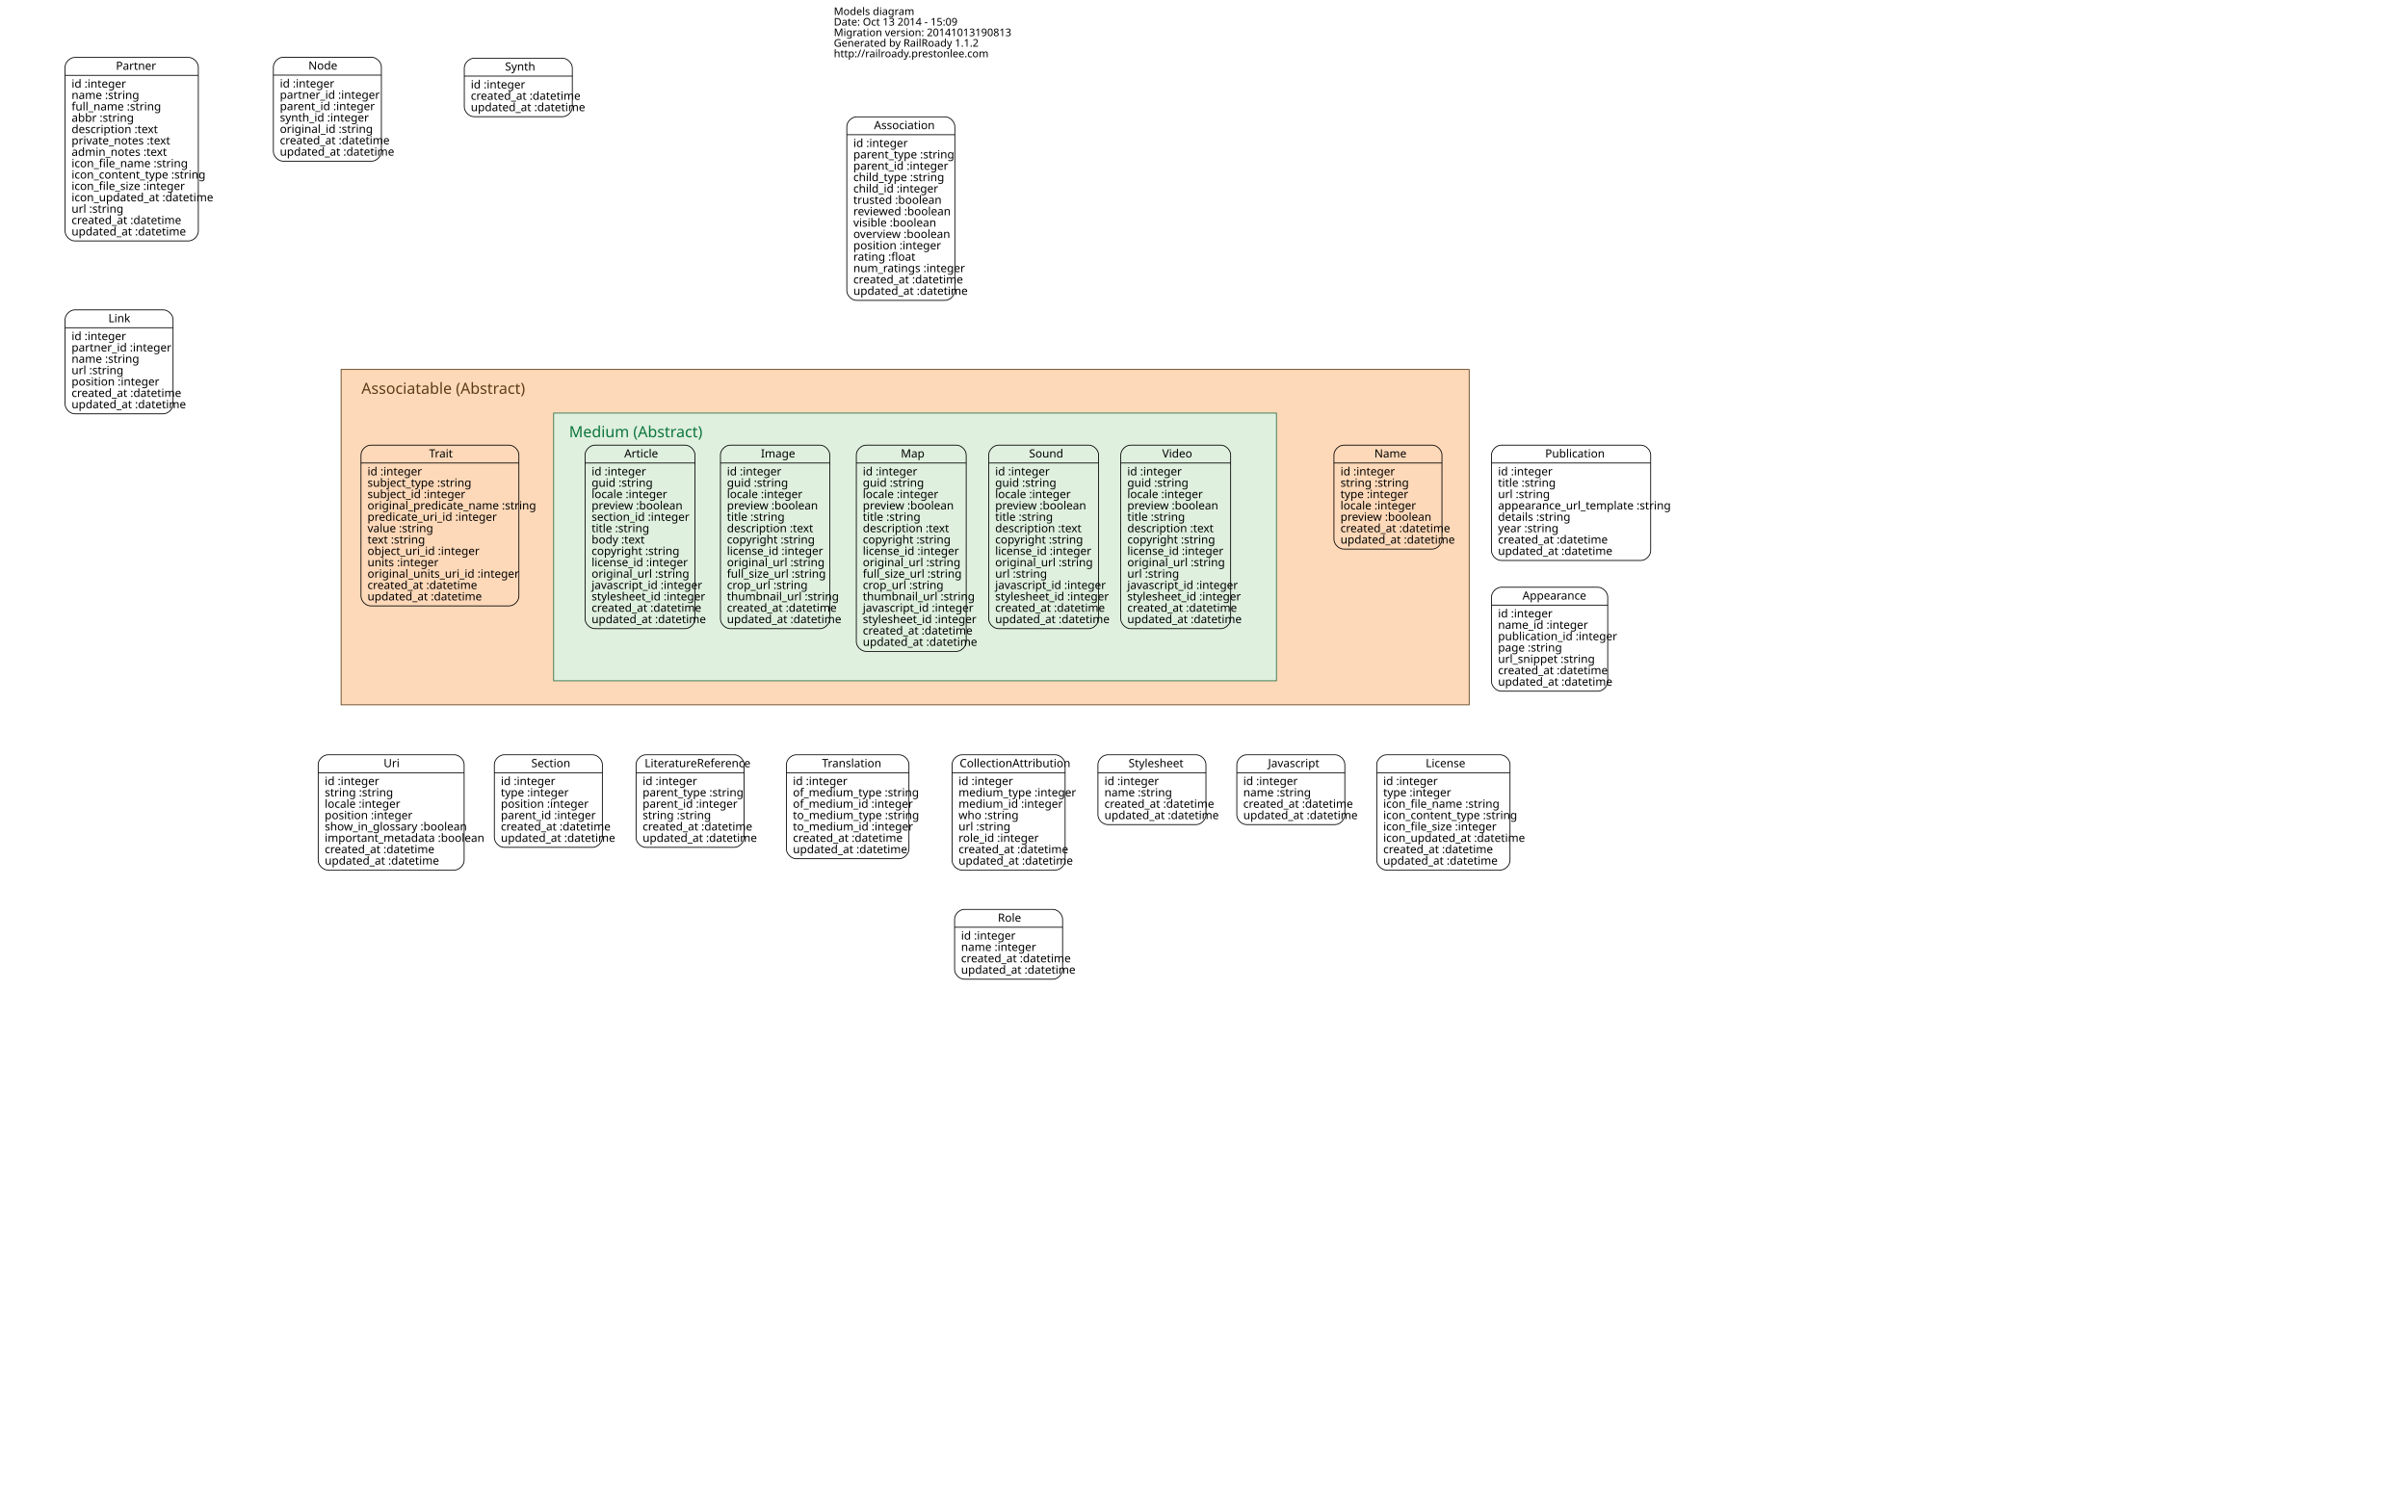
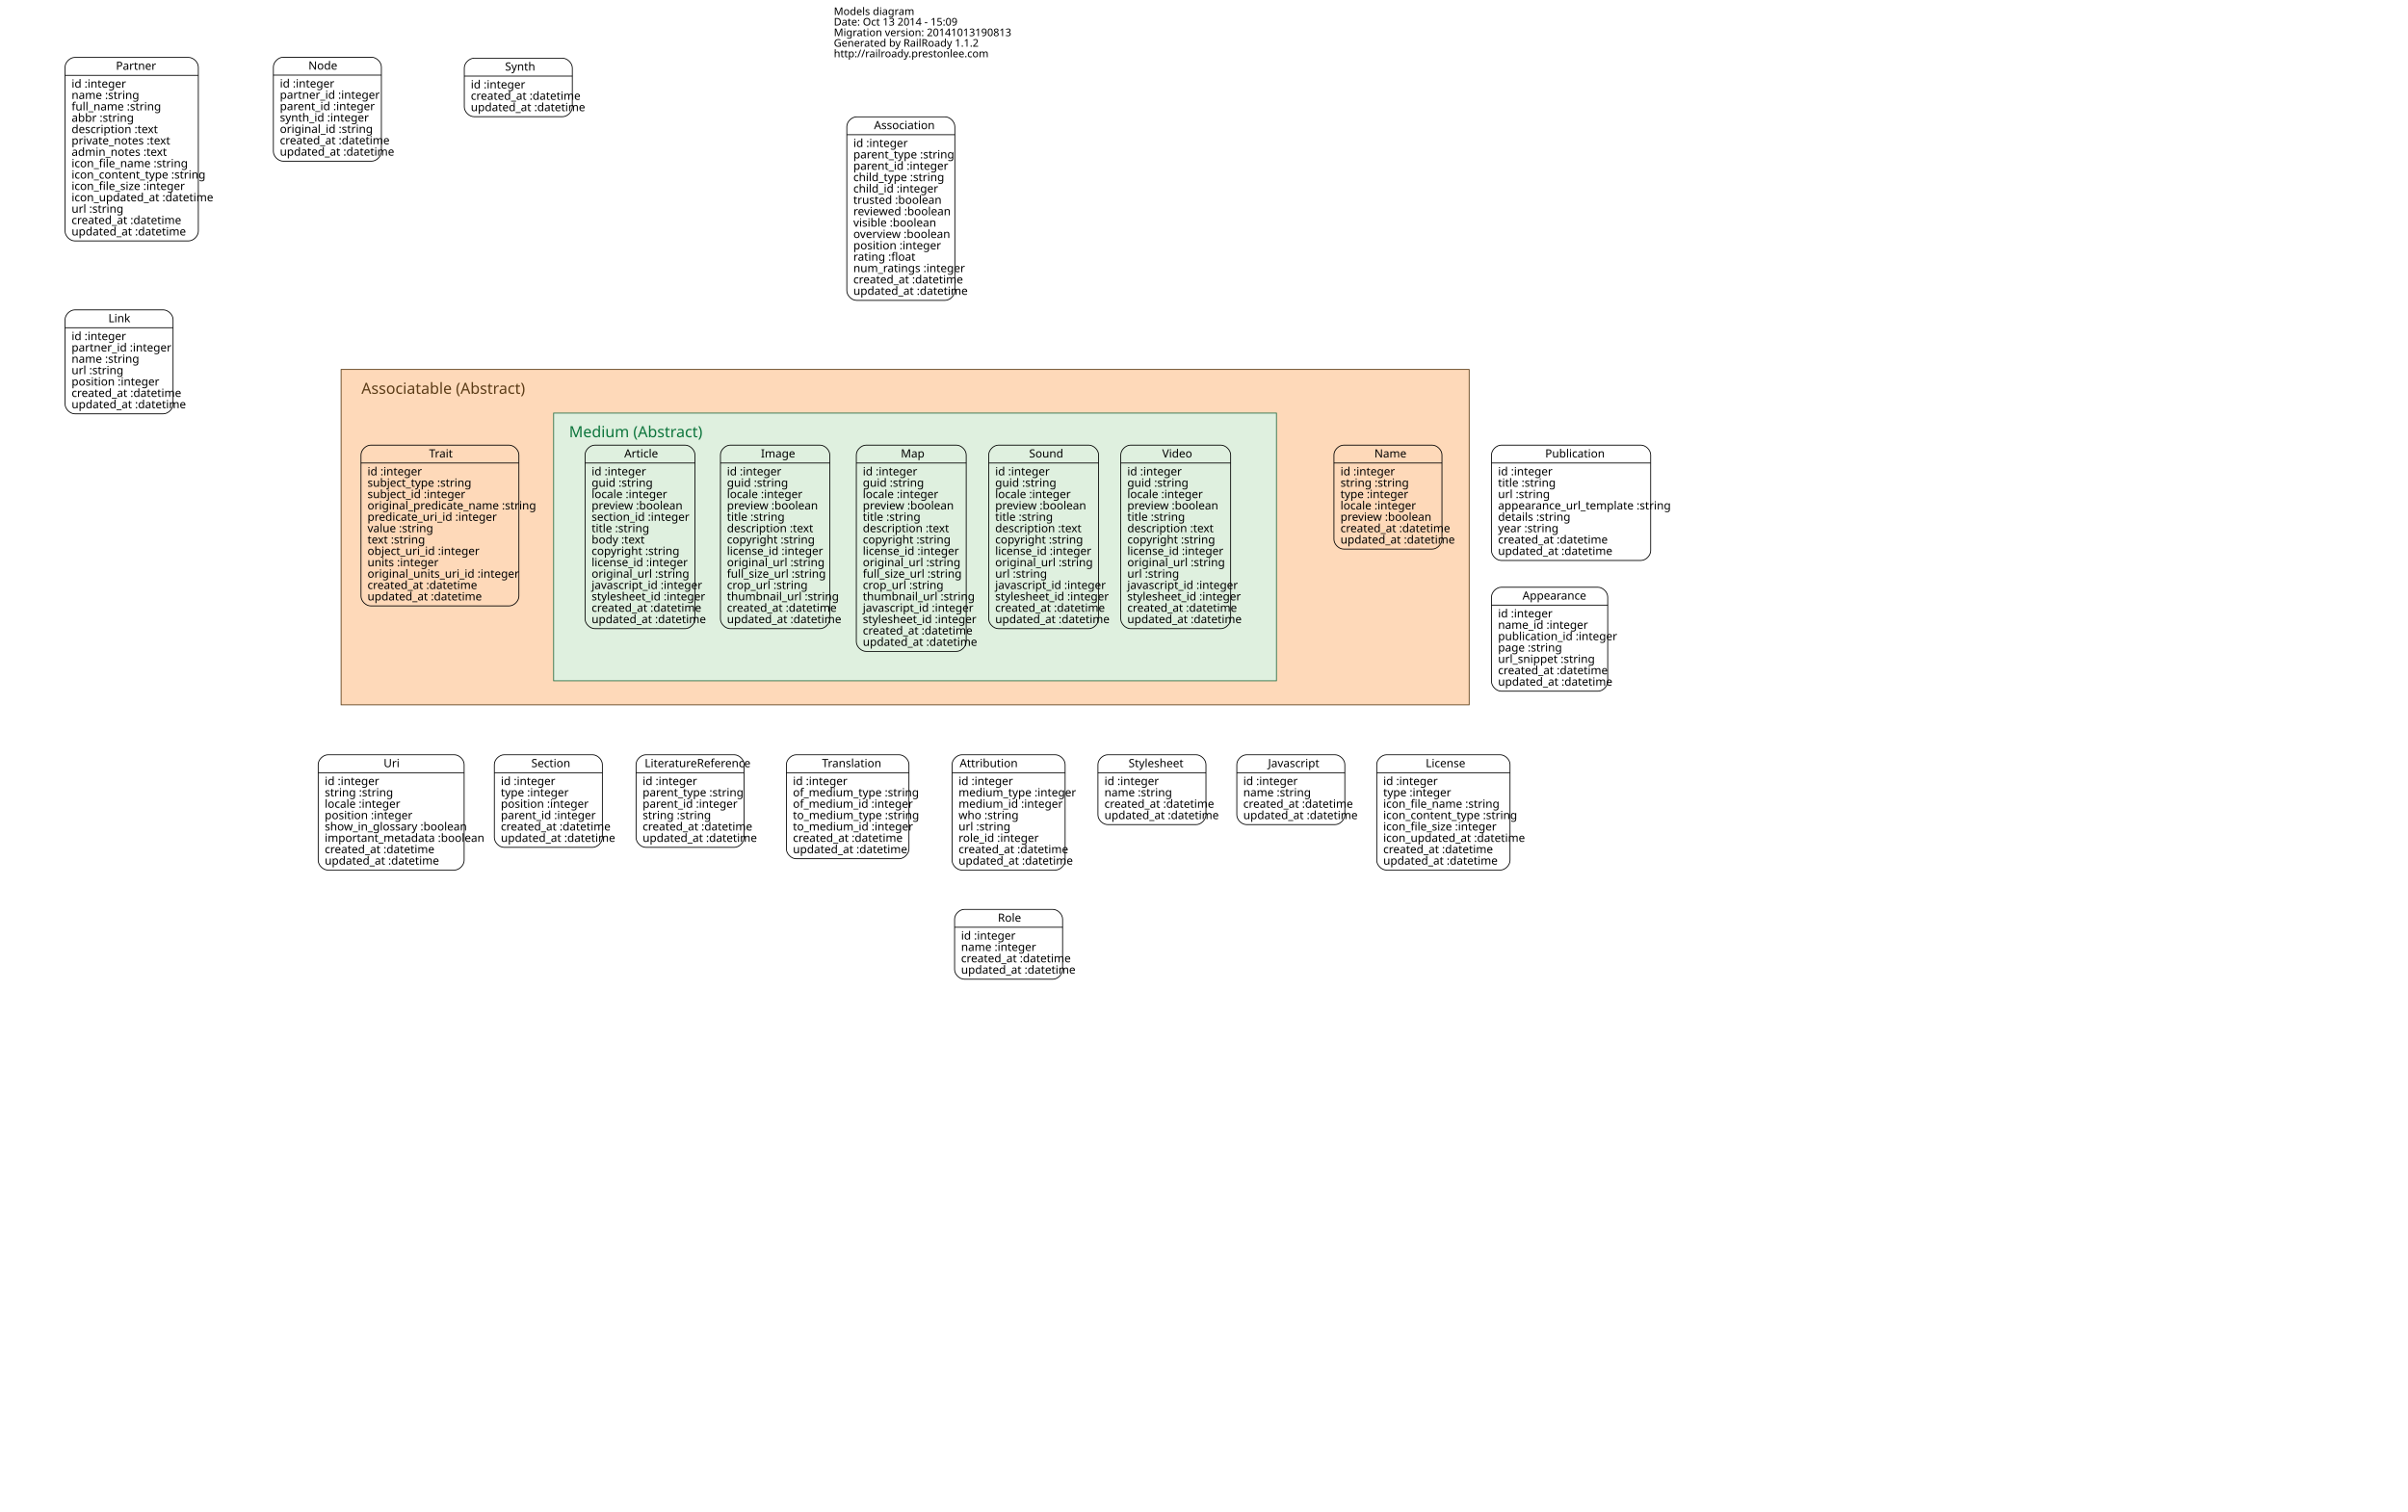
<svg xmlns="http://www.w3.org/2000/svg" version="1.1" id="Layer_1" x="0px" y="0px" viewBox="1177 -534 2965 1861" enable-background="new 1177 -534 2965 1861" xml:space="preserve">
  <rect x="1597" y="-79" fill="#FED9B9" stroke="#5B3B14" width="1389" height="413" />
  <rect x="1858.7" y="-25.3" fill="#DFF0DF" stroke="#276D45" width="890" height="329.7" />
  <g id="node1">
    <text transform="matrix(1 0 0 1 2203.702 -515.4961)" font-family="'Times-Roman'" font-size="12.998">Models diagram</text>
    <text transform="matrix(1 0 0 1 2203.702 -502.4976)" font-family="'Times-Roman'" font-size="12.998">Date: Oct 13 2014 - 15:09</text>
    <text transform="matrix(1 0 0 1 2203.702 -489.499)" font-family="'Times-Roman'" font-size="12.998">Migration version: 20141013190813</text>
    <text transform="matrix(1 0 0 1 2203.702 -476.5004)" font-family="'Times-Roman'" font-size="12.998">Generated by RailRoady 1.1.2</text>
    <text transform="matrix(1 0 0 1 2203.702 -463.502)" font-family="'Times-Roman'" font-size="12.998">http://railroady.prestonlee.com</text>
  </g>
  <g id="node2">
    <path fill="none" stroke="#000000" d="M3025.5,317.2h119.1c6,0,12-6,12-12v-104c0-6-6-12-12-12h-119.1c-6,0-12,6-12,12v104   C3013.5,311.2,3019.5,317.2,3025.5,317.2" />
    <text transform="matrix(1 0 0 1 3051.676 204.3717)" font-family="'Times-Roman'" font-size="13.998">Appearance</text>
    <line fill="none" stroke="#000000" x1="3013.5" y1="211.2" x2="3156.7" y2="211.2" />
    <text transform="matrix(1 0 0 1 3021.534 226.3698)" font-family="'Times-Roman'" font-size="13.998">id :integer</text>
    <text transform="matrix(1 0 0 1 3021.534 240.3678)" font-family="'Times-Roman'" font-size="13.998">name_id :integer</text>
    <text transform="matrix(1 0 0 1 3021.534 254.3659)" font-family="'Times-Roman'" font-size="13.998">publication_id :integer</text>
    <text transform="matrix(1 0 0 1 3021.534 268.3649)" font-family="'Times-Roman'" font-size="13.998">page :string</text>
    <text transform="matrix(1 0 0 1 3021.534 282.3629)" font-family="'Times-Roman'" font-size="13.998">url_snippet :string</text>
    <text transform="matrix(1 0 0 1 3021.534 296.361)" font-family="'Times-Roman'" font-size="13.998">created_at :datetime</text>
    <text transform="matrix(1 0 0 1 3021.534 310.36)" font-family="'Times-Roman'" font-size="13.998">updated_at :datetime</text>
  </g>
  <g id="node3">
    <path fill="none" stroke="#000000" d="M1909.4,240.2h111.3c6,0,12-6,12-12v-202c0-6-6-12-12-12h-111.3c-6,0-12,6-12,12v202   C1897.4,234.2,1903.4,240.2,1909.4,240.2" />
    <text transform="matrix(1 0 0 1 1945.684 29.4003)" font-family="'Times-Roman'" font-size="13.998">Article</text>
    <line fill="none" stroke="#000000" x1="1897.4" y1="36.2" x2="2032.8" y2="36.2" />
    <text transform="matrix(1 0 0 1 1905.446 51.3974)" font-family="'Times-Roman'" font-size="13.998">id :integer</text>
    <text transform="matrix(1 0 0 1 1905.446 65.3954)" font-family="'Times-Roman'" font-size="13.998">guid :string</text>
    <text transform="matrix(1 0 0 1 1905.446 79.3945)" font-family="'Times-Roman'" font-size="13.998">locale :integer</text>
    <text transform="matrix(1 0 0 1 1905.446 93.3925)" font-family="'Times-Roman'" font-size="13.998">preview :boolean</text>
    <text transform="matrix(1 0 0 1 1905.446 107.3906)" font-family="'Times-Roman'" font-size="13.998">section_id :integer</text>
    <text transform="matrix(1 0 0 1 1905.446 121.3896)" font-family="'Times-Roman'" font-size="13.998">title :string</text>
    <text transform="matrix(1 0 0 1 1905.446 135.3876)" font-family="'Times-Roman'" font-size="13.998">body :text</text>
    <text transform="matrix(1 0 0 1 1905.446 149.3857)" font-family="'Times-Roman'" font-size="13.998">copyright :string</text>
    <text transform="matrix(1 0 0 1 1905.446 163.3847)" font-family="'Times-Roman'" font-size="13.998">license_id :integer</text>
    <text transform="matrix(1 0 0 1 1905.446 177.3828)" font-family="'Times-Roman'" font-size="13.998">original_url :string</text>
    <text transform="matrix(1 0 0 1 1905.446 191.3818)" font-family="'Times-Roman'" font-size="13.998">javascript_id :integer</text>
    <text transform="matrix(1 0 0 1 1905.446 205.3798)" font-family="'Times-Roman'" font-size="13.998">stylesheet_id :integer</text>
    <text transform="matrix(1 0 0 1 1905.446 219.3779)" font-family="'Times-Roman'" font-size="13.998">created_at :datetime</text>
    <text transform="matrix(1 0 0 1 1905.446 233.3769)" font-family="'Times-Roman'" font-size="13.998">updated_at :datetime</text>
  </g>
  <g id="node4">
    <path fill="none" stroke="#000000" d="M2231.7-164.1h109c6,0,12-6,12-12v-202c0-6-6-12-12-12h-109c-6,0-12,6-12,12v202   C2219.7-170.1,2225.7-164.1,2231.7-164.1" />
    <text transform="matrix(1 0 0 1 2253.177 -374.9135)" font-family="'Times-Roman'" font-size="13.998">Association</text>
    <line fill="none" stroke="#000000" x1="2219.7" y1="-368.1" x2="2352.7" y2="-368.1" />
    <text transform="matrix(1 0 0 1 2227.721 -352.9164)" font-family="'Times-Roman'" font-size="13.998">id :integer</text>
    <text transform="matrix(1 0 0 1 2227.721 -338.9183)" font-family="'Times-Roman'" font-size="13.998">parent_type :string</text>
    <text transform="matrix(1 0 0 1 2227.721 -324.9193)" font-family="'Times-Roman'" font-size="13.998">parent_id :integer</text>
    <text transform="matrix(1 0 0 1 2227.721 -310.9213)" font-family="'Times-Roman'" font-size="13.998">child_type :string</text>
    <text transform="matrix(1 0 0 1 2227.721 -296.9222)" font-family="'Times-Roman'" font-size="13.998">child_id :integer</text>
    <text transform="matrix(1 0 0 1 2227.721 -282.9242)" font-family="'Times-Roman'" font-size="13.998">trusted :boolean</text>
    <text transform="matrix(1 0 0 1 2227.721 -268.9261)" font-family="'Times-Roman'" font-size="13.998">reviewed :boolean</text>
    <text transform="matrix(1 0 0 1 2227.721 -254.9271)" font-family="'Times-Roman'" font-size="13.998">visible :boolean</text>
    <text transform="matrix(1 0 0 1 2227.721 -240.9291)" font-family="'Times-Roman'" font-size="13.998">overview :boolean</text>
    <text transform="matrix(1 0 0 1 2227.721 -226.931)" font-family="'Times-Roman'" font-size="13.998">position :integer</text>
    <text transform="matrix(1 0 0 1 2227.721 -212.932)" font-family="'Times-Roman'" font-size="13.998">rating :float</text>
    <text transform="matrix(1 0 0 1 2227.721 -198.934)" font-family="'Times-Roman'" font-size="13.998">num_ratings :integer</text>
    <text transform="matrix(1 0 0 1 2227.721 -184.9359)" font-family="'Times-Roman'" font-size="13.998">created_at :datetime</text>
    <text transform="matrix(1 0 0 1 2227.721 -170.9369)" font-family="'Times-Roman'" font-size="13.998">updated_at :datetime</text>
  </g>
  <g id="node5">
    <path fill="none" stroke="#000000" d="M2361.3,537.5h115.2c6,0,12-6,12-12v-118c0-6-6-12-12-12h-115.2c-6,0-12,6-12,12v118   C2349.3,531.5,2355.3,537.5,2361.3,537.5" />
-     <text transform="matrix(1 0 0 1 2358.624 410.7579)" font-family="'Times-Roman'" font-size="13.998">CollectionAttribution</text>
+     <text transform="matrix(1 0 0 1 2358.624 410.7579)" font-family="'Times-Roman'" font-size="13.998">Attribution</text>
    <line fill="none" stroke="#000000" x1="2349.3" y1="417.6" x2="2488.5" y2="417.6" />
    <text transform="matrix(1 0 0 1 2357.275 432.755)" font-family="'Times-Roman'" font-size="13.998">id :integer</text>
    <text transform="matrix(1 0 0 1 2357.275 446.754)" font-family="'Times-Roman'" font-size="13.998">medium_type :integer</text>
    <text transform="matrix(1 0 0 1 2357.275 460.7521)" font-family="'Times-Roman'" font-size="13.998">medium_id :integer</text>
    <text transform="matrix(1 0 0 1 2357.275 474.7501)" font-family="'Times-Roman'" font-size="13.998">who :string</text>
    <text transform="matrix(1 0 0 1 2357.275 488.7491)" font-family="'Times-Roman'" font-size="13.998">url :string</text>
    <text transform="matrix(1 0 0 1 2357.275 502.7472)" font-family="'Times-Roman'" font-size="13.998">role_id :integer</text>
    <text transform="matrix(1 0 0 1 2357.275 516.7452)" font-family="'Times-Roman'" font-size="13.998">created_at :datetime</text>
    <text transform="matrix(1 0 0 1 2357.275 530.7443)" font-family="'Times-Roman'" font-size="13.998">updated_at :datetime</text>
  </g>
  <g id="node11">
    <path fill="none" stroke="#000000" d="M1972.2,509.5h109c6,0,12-6,12-12v-90c0-6-6-12-12-12h-109c-6,0-12,6-12,12v90   C1960.2,503.5,1966.2,509.5,1972.2,509.5" />
    <text transform="matrix(1 0 0 1 1970.796 410.7576)" font-family="'Times-Roman'" font-size="13.998">LiteratureReference</text>
    <line fill="none" stroke="#000000" x1="1960.2" y1="417.6" x2="2093.2" y2="417.6" />
    <text transform="matrix(1 0 0 1 1968.245 432.7556)" font-family="'Times-Roman'" font-size="13.998">id :integer</text>
    <text transform="matrix(1 0 0 1 1968.245 446.7537)" font-family="'Times-Roman'" font-size="13.998">parent_type :string</text>
    <text transform="matrix(1 0 0 1 1968.245 460.7517)" font-family="'Times-Roman'" font-size="13.998">parent_id :integer</text>
    <text transform="matrix(1 0 0 1 1968.245 474.7507)" font-family="'Times-Roman'" font-size="13.998">string :string</text>
    <text transform="matrix(1 0 0 1 1968.245 488.7488)" font-family="'Times-Roman'" font-size="13.998">created_at :datetime</text>
    <text transform="matrix(1 0 0 1 1968.245 502.7468)" font-family="'Times-Roman'" font-size="13.998">updated_at :datetime</text>
  </g>
  <g id="node27">
    <path fill="none" stroke="#000000" d="M2157.3,523.5h126.9c6,0,12-6,12-12v-104c0-6-6-12-12-12h-126.9c-6,0-12,6-12,12v104   C2145.3,517.5,2151.3,523.5,2157.3,523.5" />
    <text transform="matrix(1 0 0 1 2189.172 410.7578)" font-family="'Times-Roman'" font-size="13.998">Translation</text>
    <line fill="none" stroke="#000000" x1="2145.3" y1="417.6" x2="2296.3" y2="417.6" />
    <text transform="matrix(1 0 0 1 2153.343 432.7548)" font-family="'Times-Roman'" font-size="13.998">id :integer</text>
    <text transform="matrix(1 0 0 1 2153.343 446.7538)" font-family="'Times-Roman'" font-size="13.998">of_medium_type :string</text>
    <text transform="matrix(1 0 0 1 2153.343 460.7519)" font-family="'Times-Roman'" font-size="13.998">of_medium_id :integer</text>
    <text transform="matrix(1 0 0 1 2153.343 474.7499)" font-family="'Times-Roman'" font-size="13.998">to_medium_type :string</text>
    <text transform="matrix(1 0 0 1 2153.343 488.749)" font-family="'Times-Roman'" font-size="13.998">to_medium_id :integer</text>
    <text transform="matrix(1 0 0 1 2153.343 502.747)" font-family="'Times-Roman'" font-size="13.998">created_at :datetime</text>
    <text transform="matrix(1 0 0 1 2153.343 516.7451)" font-family="'Times-Roman'" font-size="13.998">updated_at :datetime</text>
  </g>
  <g id="node26">
    <path fill="none" stroke="#000000" d="M1633.5,212.2h170.4c6,0,12-6,12-12v-174c0-6-6-12-12-12h-170.4c-6,0-12,6-12,12v174   C1621.5,206.2,1627.5,212.2,1633.5,212.2" />
    <text transform="matrix(1 0 0 1 1705.319 29.4003)" font-family="'Times-Roman'" font-size="13.998">Trait</text>
    <line fill="none" stroke="#000000" x1="1621.5" y1="36.2" x2="1815.9" y2="36.2" />
    <text transform="matrix(1 0 0 1 1629.468 51.3973)" font-family="'Times-Roman'" font-size="13.998">id :integer</text>
    <text transform="matrix(1 0 0 1 1629.468 65.3954)" font-family="'Times-Roman'" font-size="13.998">subject_type :string</text>
    <text transform="matrix(1 0 0 1 1629.468 79.3944)" font-family="'Times-Roman'" font-size="13.998">subject_id :integer</text>
    <text transform="matrix(1 0 0 1 1629.468 93.3925)" font-family="'Times-Roman'" font-size="13.998">original_predicate_name :string</text>
    <text transform="matrix(1 0 0 1 1629.468 107.3905)" font-family="'Times-Roman'" font-size="13.998">predicate_uri_id :integer</text>
    <text transform="matrix(1 0 0 1 1629.468 121.3895)" font-family="'Times-Roman'" font-size="13.998">value :string</text>
    <text transform="matrix(1 0 0 1 1629.468 135.3876)" font-family="'Times-Roman'" font-size="13.998">text :string</text>
    <text transform="matrix(1 0 0 1 1629.468 149.3866)" font-family="'Times-Roman'" font-size="13.998">object_uri_id :integer</text>
    <text transform="matrix(1 0 0 1 1629.468 163.3846)" font-family="'Times-Roman'" font-size="13.998">units :integer</text>
    <text transform="matrix(1 0 0 1 1629.468 177.3827)" font-family="'Times-Roman'" font-size="13.998">original_units_uri_id :integer</text>
    <text transform="matrix(1 0 0 1 1629.468 191.3817)" font-family="'Times-Roman'" font-size="13.998">created_at :datetime</text>
    <text transform="matrix(1 0 0 1 1629.468 205.3798)" font-family="'Times-Roman'" font-size="13.998">updated_at :datetime</text>
  </g>
  <g id="node6">
    <path fill="none" stroke="#000000" d="M1525.6-335.5h109c6,0,12-6,12-12v-104c0-6-6-12-12-12h-109c-6,0-12,6-12,12v104   C1513.6-341.5,1519.6-335.5,1525.6-335.5" />
    <text transform="matrix(1 0 0 1 1556.793 -448.3041)" font-family="'Times-Roman'" font-size="13.998">Node</text>
    <line fill="none" stroke="#000000" x1="1513.6" y1="-441.5" x2="1646.6" y2="-441.5" />
    <text transform="matrix(1 0 0 1 1521.615 -426.307)" font-family="'Times-Roman'" font-size="13.998">id :integer</text>
    <text transform="matrix(1 0 0 1 1521.615 -412.308)" font-family="'Times-Roman'" font-size="13.998">partner_id :integer</text>
    <text transform="matrix(1 0 0 1 1521.615 -398.3099)" font-family="'Times-Roman'" font-size="13.998">parent_id :integer</text>
    <text transform="matrix(1 0 0 1 1521.615 -384.3119)" font-family="'Times-Roman'" font-size="13.998">synth_id :integer</text>
    <text transform="matrix(1 0 0 1 1521.615 -370.3129)" font-family="'Times-Roman'" font-size="13.998">original_id :string</text>
    <text transform="matrix(1 0 0 1 1521.615 -356.3148)" font-family="'Times-Roman'" font-size="13.998">created_at :datetime</text>
    <text transform="matrix(1 0 0 1 1521.615 -342.3168)" font-family="'Times-Roman'" font-size="13.998">updated_at :datetime</text>
  </g>
  <g id="node7">
    <path fill="none" stroke="#000000" d="M2076.1,240.2h110.6c6,0,12-6,12-12v-202c0-6-6-12-12-12h-110.6c-6,0-12,6-12,12v202   C2064.1,234.2,2070.1,240.2,2076.1,240.2" />
    <text transform="matrix(1 0 0 1 2113.907 29.3999)" font-family="'Times-Roman'" font-size="13.998">Image</text>
    <line fill="none" stroke="#000000" x1="2064.1" y1="36.2" x2="2198.7" y2="36.2" />
    <text transform="matrix(1 0 0 1 2072.093 51.3969)" font-family="'Times-Roman'" font-size="13.998">id :integer</text>
    <text transform="matrix(1 0 0 1 2072.093 65.396)" font-family="'Times-Roman'" font-size="13.998">guid :string</text>
    <text transform="matrix(1 0 0 1 2072.093 79.394)" font-family="'Times-Roman'" font-size="13.998">locale :integer</text>
    <text transform="matrix(1 0 0 1 2072.093 93.393)" font-family="'Times-Roman'" font-size="13.998">preview :boolean</text>
    <text transform="matrix(1 0 0 1 2072.093 107.3911)" font-family="'Times-Roman'" font-size="13.998">title :string</text>
    <text transform="matrix(1 0 0 1 2072.093 121.3891)" font-family="'Times-Roman'" font-size="13.998">description :text</text>
    <text transform="matrix(1 0 0 1 2072.093 135.3882)" font-family="'Times-Roman'" font-size="13.998">copyright :string</text>
    <text transform="matrix(1 0 0 1 2072.093 149.3862)" font-family="'Times-Roman'" font-size="13.998">license_id :integer</text>
    <text transform="matrix(1 0 0 1 2072.093 163.3842)" font-family="'Times-Roman'" font-size="13.998">original_url :string</text>
    <text transform="matrix(1 0 0 1 2072.093 177.3833)" font-family="'Times-Roman'" font-size="13.998">full_size_url :string</text>
    <text transform="matrix(1 0 0 1 2072.093 191.3813)" font-family="'Times-Roman'" font-size="13.998">crop_url :string</text>
    <text transform="matrix(1 0 0 1 2072.093 205.3794)" font-family="'Times-Roman'" font-size="13.998">thumbnail_url :string</text>
    <text transform="matrix(1 0 0 1 2072.093 219.3784)" font-family="'Times-Roman'" font-size="13.998">created_at :datetime</text>
    <text transform="matrix(1 0 0 1 2072.093 233.3764)" font-family="'Times-Roman'" font-size="13.998">updated_at :datetime</text>
  </g>
  <g id="node8">
    <path fill="none" stroke="#000000" d="M2711.9,481.5h109c6,0,12-6,12-12v-62c0-6-6-12-12-12h-109c-6,0-12,6-12,12v62   C2699.9,475.6,2705.9,481.5,2711.9,481.5" />
    <text transform="matrix(1 0 0 1 2738.374 410.7576)" font-family="'Times-Roman'" font-size="13.998">Javascript</text>
    <line fill="none" stroke="#000000" x1="2699.9" y1="417.6" x2="2832.9" y2="417.6" />
    <text transform="matrix(1 0 0 1 2707.857 432.7552)" font-family="'Times-Roman'" font-size="13.998">id :integer</text>
    <text transform="matrix(1 0 0 1 2707.857 446.7537)" font-family="'Times-Roman'" font-size="13.998">name :string</text>
    <text transform="matrix(1 0 0 1 2707.857 460.7517)" font-family="'Times-Roman'" font-size="13.998">created_at :datetime</text>
    <text transform="matrix(1 0 0 1 2707.857 474.7503)" font-family="'Times-Roman'" font-size="13.998">updated_at :datetime</text>
  </g>
  <g id="node12">
    <path fill="none" stroke="#000000" d="M2243.4,268.2h111.3c6,0,12-6,12-12v-230c0-6-6-12-12-12h-111.3c-6,0-12,6-12,12v230   C2231.4,262.2,2237.4,268.2,2243.4,268.2" />
    <text transform="matrix(1 0 0 1 2286.219 29.3998)" font-family="'Times-Roman'" font-size="13.998">Map</text>
    <line fill="none" stroke="#000000" x1="2231.4" y1="36.2" x2="2366.7" y2="36.2" />
    <text transform="matrix(1 0 0 1 2239.376 51.3978)" font-family="'Times-Roman'" font-size="13.998">id :integer</text>
    <text transform="matrix(1 0 0 1 2239.376 65.3959)" font-family="'Times-Roman'" font-size="13.998">guid :string</text>
    <text transform="matrix(1 0 0 1 2239.376 79.3939)" font-family="'Times-Roman'" font-size="13.998">locale :integer</text>
    <text transform="matrix(1 0 0 1 2239.376 93.3929)" font-family="'Times-Roman'" font-size="13.998">preview :boolean</text>
    <text transform="matrix(1 0 0 1 2239.376 107.391)" font-family="'Times-Roman'" font-size="13.998">title :string</text>
    <text transform="matrix(1 0 0 1 2239.376 121.389)" font-family="'Times-Roman'" font-size="13.998">description :text</text>
    <text transform="matrix(1 0 0 1 2239.376 135.3881)" font-family="'Times-Roman'" font-size="13.998">copyright :string</text>
    <text transform="matrix(1 0 0 1 2239.376 149.3861)" font-family="'Times-Roman'" font-size="13.998">license_id :integer</text>
    <text transform="matrix(1 0 0 1 2239.376 163.3842)" font-family="'Times-Roman'" font-size="13.998">original_url :string</text>
    <text transform="matrix(1 0 0 1 2239.376 177.3832)" font-family="'Times-Roman'" font-size="13.998">full_size_url :string</text>
    <text transform="matrix(1 0 0 1 2239.376 191.3812)" font-family="'Times-Roman'" font-size="13.998">crop_url :string</text>
    <text transform="matrix(1 0 0 1 2239.376 205.3802)" font-family="'Times-Roman'" font-size="13.998">thumbnail_url :string</text>
    <text transform="matrix(1 0 0 1 2239.376 219.3783)" font-family="'Times-Roman'" font-size="13.998">javascript_id :integer</text>
    <text transform="matrix(1 0 0 1 2239.376 233.3763)" font-family="'Times-Roman'" font-size="13.998">stylesheet_id :integer</text>
    <text transform="matrix(1 0 0 1 2239.376 247.3754)" font-family="'Times-Roman'" font-size="13.998">created_at :datetime</text>
    <text transform="matrix(1 0 0 1 2239.376 261.3734)" font-family="'Times-Roman'" font-size="13.998">updated_at :datetime</text>
  </g>
  <g id="node22">
    <path fill="none" stroke="#000000" d="M2406.4,240.2h111.3c6,0,12-6,12-12v-202c0-6-6-12-12-12h-111.3c-6,0-12,6-12,12v202   C2394.4,234.2,2400.4,240.2,2406.4,240.2" />
    <text transform="matrix(1 0 0 1 2444.168 29.3999)" font-family="'Times-Roman'" font-size="13.998">Sound</text>
    <line fill="none" stroke="#000000" x1="2394.4" y1="36.2" x2="2529.7" y2="36.2" />
    <text transform="matrix(1 0 0 1 2402.385 51.397)" font-family="'Times-Roman'" font-size="13.998">id :integer</text>
    <text transform="matrix(1 0 0 1 2402.385 65.396)" font-family="'Times-Roman'" font-size="13.998">guid :string</text>
    <text transform="matrix(1 0 0 1 2402.385 79.394)" font-family="'Times-Roman'" font-size="13.998">locale :integer</text>
    <text transform="matrix(1 0 0 1 2402.385 93.3931)" font-family="'Times-Roman'" font-size="13.998">preview :boolean</text>
    <text transform="matrix(1 0 0 1 2402.385 107.3911)" font-family="'Times-Roman'" font-size="13.998">title :string</text>
    <text transform="matrix(1 0 0 1 2402.385 121.3892)" font-family="'Times-Roman'" font-size="13.998">description :text</text>
    <text transform="matrix(1 0 0 1 2402.385 135.3882)" font-family="'Times-Roman'" font-size="13.998">copyright :string</text>
    <text transform="matrix(1 0 0 1 2402.385 149.3862)" font-family="'Times-Roman'" font-size="13.998">license_id :integer</text>
    <text transform="matrix(1 0 0 1 2402.385 163.3843)" font-family="'Times-Roman'" font-size="13.998">original_url :string</text>
    <text transform="matrix(1 0 0 1 2402.385 177.3833)" font-family="'Times-Roman'" font-size="13.998">url :string</text>
    <text transform="matrix(1 0 0 1 2402.385 191.3813)" font-family="'Times-Roman'" font-size="13.998">javascript_id :integer</text>
    <text transform="matrix(1 0 0 1 2402.385 205.3794)" font-family="'Times-Roman'" font-size="13.998">stylesheet_id :integer</text>
    <text transform="matrix(1 0 0 1 2402.385 219.3784)" font-family="'Times-Roman'" font-size="13.998">created_at :datetime</text>
    <text transform="matrix(1 0 0 1 2402.385 233.3765)" font-family="'Times-Roman'" font-size="13.998">updated_at :datetime</text>
  </g>
  <g id="node29">
    <path fill="none" stroke="#000000" d="M2569,240.2h111.3c6,0,12-6,12-12v-202c0-6-6-12-12-12H2569c-6,0-12,6-12,12v202   C2557,234.2,2563,240.2,2569,240.2" />
    <text transform="matrix(1 0 0 1 2608.015 29.3999)" font-family="'Times-Roman'" font-size="13.998">Video</text>
    <line fill="none" stroke="#000000" x1="2557" y1="36.2" x2="2692.4" y2="36.2" />
    <text transform="matrix(1 0 0 1 2565.029 51.397)" font-family="'Times-Roman'" font-size="13.998">id :integer</text>
    <text transform="matrix(1 0 0 1 2565.029 65.396)" font-family="'Times-Roman'" font-size="13.998">guid :string</text>
    <text transform="matrix(1 0 0 1 2565.029 79.394)" font-family="'Times-Roman'" font-size="13.998">locale :integer</text>
    <text transform="matrix(1 0 0 1 2565.029 93.3931)" font-family="'Times-Roman'" font-size="13.998">preview :boolean</text>
    <text transform="matrix(1 0 0 1 2565.029 107.3911)" font-family="'Times-Roman'" font-size="13.998">title :string</text>
    <text transform="matrix(1 0 0 1 2565.029 121.3892)" font-family="'Times-Roman'" font-size="13.998">description :text</text>
    <text transform="matrix(1 0 0 1 2565.029 135.3882)" font-family="'Times-Roman'" font-size="13.998">copyright :string</text>
    <text transform="matrix(1 0 0 1 2565.029 149.3862)" font-family="'Times-Roman'" font-size="13.998">license_id :integer</text>
    <text transform="matrix(1 0 0 1 2565.029 163.3843)" font-family="'Times-Roman'" font-size="13.998">original_url :string</text>
    <text transform="matrix(1 0 0 1 2565.029 177.3833)" font-family="'Times-Roman'" font-size="13.998">url :string</text>
    <text transform="matrix(1 0 0 1 2565.029 191.3813)" font-family="'Times-Roman'" font-size="13.998">javascript_id :integer</text>
    <text transform="matrix(1 0 0 1 2565.029 205.3794)" font-family="'Times-Roman'" font-size="13.998">stylesheet_id :integer</text>
    <text transform="matrix(1 0 0 1 2565.029 219.3784)" font-family="'Times-Roman'" font-size="13.998">created_at :datetime</text>
    <text transform="matrix(1 0 0 1 2565.029 233.3765)" font-family="'Times-Roman'" font-size="13.998">updated_at :datetime</text>
  </g>
  <g id="node9">
    <path fill="none" stroke="#000000" d="M2884.2,537.5h140.1c6,0,12-6,12-12v-118c0-6-6-12-12-12h-140.1c-6,0-12,6-12,12v118   C2872.2,531.5,2878.2,537.5,2884.2,537.5" />
    <text transform="matrix(1 0 0 1 2932.513 410.7573)" font-family="'Times-Roman'" font-size="13.998">License</text>
    <line fill="none" stroke="#000000" x1="2872.2" y1="417.6" x2="3036.3" y2="417.6" />
    <text transform="matrix(1 0 0 1 2880.227 432.7549)" font-family="'Times-Roman'" font-size="13.998">id :integer</text>
    <text transform="matrix(1 0 0 1 2880.227 446.7534)" font-family="'Times-Roman'" font-size="13.998">type :integer</text>
    <text transform="matrix(1 0 0 1 2880.227 460.7519)" font-family="'Times-Roman'" font-size="13.998">icon_file_name :string</text>
    <text transform="matrix(1 0 0 1 2880.227 474.7505)" font-family="'Times-Roman'" font-size="13.998">icon_content_type :string</text>
    <text transform="matrix(1 0 0 1 2880.227 488.7485)" font-family="'Times-Roman'" font-size="13.998">icon_file_size :integer</text>
    <text transform="matrix(1 0 0 1 2880.227 502.747)" font-family="'Times-Roman'" font-size="13.998">icon_updated_at :datetime</text>
    <text transform="matrix(1 0 0 1 2880.227 516.7456)" font-family="'Times-Roman'" font-size="13.998">created_at :datetime</text>
    <text transform="matrix(1 0 0 1 2880.227 530.7437)" font-family="'Times-Roman'" font-size="13.998">updated_at :datetime</text>
  </g>
  <g id="node10">
    <path fill="none" stroke="#000000" d="M1269.1-24.4h109c6,0,12-6,12-12v-104c0-6-6-12-12-12h-109c-6,0-12,6-12,12v104   C1257.1-30.4,1263.1-24.4,1269.1-24.4" />
    <text transform="matrix(1 0 0 1 1310.424 -137.1808)" font-family="'Times-Roman'" font-size="13.998">Link</text>
    <line fill="none" stroke="#000000" x1="1257.1" y1="-130.4" x2="1390.1" y2="-130.4" />
    <text transform="matrix(1 0 0 1 1265.14 -115.1838)" font-family="'Times-Roman'" font-size="13.998">id :integer</text>
    <text transform="matrix(1 0 0 1 1265.14 -101.1848)" font-family="'Times-Roman'" font-size="13.998">partner_id :integer</text>
    <text transform="matrix(1 0 0 1 1265.14 -87.1867)" font-family="'Times-Roman'" font-size="13.998">name :string</text>
    <text transform="matrix(1 0 0 1 1265.14 -73.1887)" font-family="'Times-Roman'" font-size="13.998">url :string</text>
    <text transform="matrix(1 0 0 1 1265.14 -59.1896)" font-family="'Times-Roman'" font-size="13.998">position :integer</text>
    <text transform="matrix(1 0 0 1 1265.14 -45.1916)" font-family="'Times-Roman'" font-size="13.998">created_at :datetime</text>
    <text transform="matrix(1 0 0 1 1265.14 -31.1935)" font-family="'Times-Roman'" font-size="13.998">updated_at :datetime</text>
  </g>
  <g id="node13">
    <path fill="none" stroke="#000000" d="M2831.5,142.2h109c6,0,12-6,12-12v-104c0-6-6-12-12-12h-109c-6,0-12,6-12,12v104   C2819.5,136.2,2825.5,142.2,2831.5,142.2" />
    <text transform="matrix(1 0 0 1 2869.312 29.4001)" font-family="'Times-Roman'" font-size="13.998">Name</text>
    <line fill="none" stroke="#000000" x1="2819.5" y1="36.2" x2="2952.5" y2="36.2" />
    <text transform="matrix(1 0 0 1 2827.526 51.3976)" font-family="'Times-Roman'" font-size="13.998">id :integer</text>
    <text transform="matrix(1 0 0 1 2827.526 65.3956)" font-family="'Times-Roman'" font-size="13.998">string :string</text>
    <text transform="matrix(1 0 0 1 2827.526 79.3942)" font-family="'Times-Roman'" font-size="13.998">type :integer</text>
    <text transform="matrix(1 0 0 1 2827.526 93.3927)" font-family="'Times-Roman'" font-size="13.998">locale :integer</text>
    <text transform="matrix(1 0 0 1 2827.526 107.3912)" font-family="'Times-Roman'" font-size="13.998">preview :boolean</text>
    <text transform="matrix(1 0 0 1 2827.526 121.3893)" font-family="'Times-Roman'" font-size="13.998">created_at :datetime</text>
    <text transform="matrix(1 0 0 1 2827.526 135.3878)" font-family="'Times-Roman'" font-size="13.998">updated_at :datetime</text>
  </g>
  <g id="node19">
    <path fill="none" stroke="#000000" d="M3025.5,156.2h172c6,0,12-6,12-12v-118c0-6-6-12-12-12h-172c-6,0-12,6-12,12v118   C3013.5,150.2,3019.5,156.2,3025.5,156.2" />
    <text transform="matrix(1 0 0 1 3079.629 29.3997)" font-family="'Times-Roman'" font-size="13.998">Publication</text>
    <line fill="none" stroke="#000000" x1="3013.5" y1="36.2" x2="3209.5" y2="36.2" />
    <text transform="matrix(1 0 0 1 3021.534 51.3972)" font-family="'Times-Roman'" font-size="13.998">id :integer</text>
    <text transform="matrix(1 0 0 1 3021.534 65.3958)" font-family="'Times-Roman'" font-size="13.998">title :string</text>
    <text transform="matrix(1 0 0 1 3021.534 79.3943)" font-family="'Times-Roman'" font-size="13.998">url :string</text>
    <text transform="matrix(1 0 0 1 3021.534 93.3928)" font-family="'Times-Roman'" font-size="13.998">appearance_url_template :string</text>
    <text transform="matrix(1 0 0 1 3021.534 107.3909)" font-family="'Times-Roman'" font-size="13.998">details :string</text>
    <text transform="matrix(1 0 0 1 3021.534 121.3894)" font-family="'Times-Roman'" font-size="13.998">year :string</text>
    <text transform="matrix(1 0 0 1 3021.534 135.388)" font-family="'Times-Roman'" font-size="13.998">created_at :datetime</text>
    <text transform="matrix(1 0 0 1 3021.534 149.386)" font-family="'Times-Roman'" font-size="13.998">updated_at :datetime</text>
  </g>
  <g id="node20">
    <path fill="none" stroke="#000000" d="M2364.4,671.9h109c6,0,12-6,12-12v-62c0-6-6-12-12-12h-109c-6,0-12,6-12,12v62   C2352.4,665.9,2358.4,671.9,2364.4,671.9" />
    <text transform="matrix(1 0 0 1 2405.671 601.0862)" font-family="'Times-Roman'" font-size="13.998">Role</text>
    <line fill="none" stroke="#000000" x1="2352.4" y1="607.9" x2="2485.4" y2="607.9" />
    <text transform="matrix(1 0 0 1 2360.391 623.0837)" font-family="'Times-Roman'" font-size="13.998">id :integer</text>
    <text transform="matrix(1 0 0 1 2360.391 637.0818)" font-family="'Times-Roman'" font-size="13.998">name :integer</text>
    <text transform="matrix(1 0 0 1 2360.391 651.0803)" font-family="'Times-Roman'" font-size="13.998">created_at :datetime</text>
    <text transform="matrix(1 0 0 1 2360.391 665.0789)" font-family="'Times-Roman'" font-size="13.998">updated_at :datetime</text>
  </g>
  <g id="node21">
    <path fill="none" stroke="#000000" d="M1797.7,509.5h109c6,0,12-6,12-12v-90c0-6-6-12-12-12h-109c-6,0-12,6-12,12v90   C1785.7,503.5,1791.7,509.5,1797.7,509.5" />
    <text transform="matrix(1 0 0 1 1831.197 410.7577)" font-family="'Times-Roman'" font-size="13.998">Section</text>
    <line fill="none" stroke="#000000" x1="1785.7" y1="417.6" x2="1918.7" y2="417.6" />
    <text transform="matrix(1 0 0 1 1793.688 432.7548)" font-family="'Times-Roman'" font-size="13.998">id :integer</text>
    <text transform="matrix(1 0 0 1 1793.688 446.7538)" font-family="'Times-Roman'" font-size="13.998">type :integer</text>
    <text transform="matrix(1 0 0 1 1793.688 460.7518)" font-family="'Times-Roman'" font-size="13.998">position :integer</text>
    <text transform="matrix(1 0 0 1 1793.688 474.7499)" font-family="'Times-Roman'" font-size="13.998">parent_id :integer</text>
    <text transform="matrix(1 0 0 1 1793.688 488.7489)" font-family="'Times-Roman'" font-size="13.998">created_at :datetime</text>
    <text transform="matrix(1 0 0 1 1793.688 502.7469)" font-family="'Times-Roman'" font-size="13.998">updated_at :datetime</text>
  </g>
  <g id="node28">
    <path fill="none" stroke="#000000" d="M1580.8,537.5h155.7c6,0,12-6,12-12v-118c0-6-6-12-12-12h-155.7c-6,0-12,6-12,12v118   C1568.8,531.5,1574.8,537.5,1580.8,537.5" />
    <text transform="matrix(1 0 0 1 1649.348 410.7571)" font-family="'Times-Roman'" font-size="13.998">Uri</text>
    <line fill="none" stroke="#000000" x1="1568.8" y1="417.6" x2="1748.5" y2="417.6" />
    <text transform="matrix(1 0 0 1 1576.847 432.755)" font-family="'Times-Roman'" font-size="13.998">id :integer</text>
    <text transform="matrix(1 0 0 1 1576.847 446.7532)" font-family="'Times-Roman'" font-size="13.998">string :string</text>
    <text transform="matrix(1 0 0 1 1576.847 460.7522)" font-family="'Times-Roman'" font-size="13.998">locale :integer</text>
    <text transform="matrix(1 0 0 1 1576.847 474.7501)" font-family="'Times-Roman'" font-size="13.998">position :integer</text>
    <text transform="matrix(1 0 0 1 1576.847 488.7483)" font-family="'Times-Roman'" font-size="13.998">show_in_glossary :boolean</text>
    <text transform="matrix(1 0 0 1 1576.847 502.7473)" font-family="'Times-Roman'" font-size="13.998">important_metadata :boolean</text>
    <text transform="matrix(1 0 0 1 1576.847 516.7452)" font-family="'Times-Roman'" font-size="13.998">created_at :datetime</text>
    <text transform="matrix(1 0 0 1 1576.847 530.7434)" font-family="'Times-Roman'" font-size="13.998">updated_at :datetime</text>
  </g>
  <g id="node23">
    <path fill="none" stroke="#000000" d="M1269.1-237.3h140.1c6,0,12-6,12-12v-202c0-6-6-12-12-12h-140.1c-6,0-12,6-12,12v202   C1257.1-243.3,1263.1-237.3,1269.1-237.3" />
    <text transform="matrix(1 0 0 1 1319.756 -448.0374)" font-family="'Times-Roman'" font-size="13.998">Partner</text>
    <line fill="none" stroke="#000000" x1="1257.1" y1="-441.2" x2="1421.2" y2="-441.2" />
    <text transform="matrix(1 0 0 1 1265.14 -426.0403)" font-family="'Times-Roman'" font-size="13.998">id :integer</text>
    <text transform="matrix(1 0 0 1 1265.14 -412.0413)" font-family="'Times-Roman'" font-size="13.998">name :string</text>
    <text transform="matrix(1 0 0 1 1265.14 -398.0433)" font-family="'Times-Roman'" font-size="13.998">full_name :string</text>
    <text transform="matrix(1 0 0 1 1265.14 -384.0443)" font-family="'Times-Roman'" font-size="13.998">abbr :string</text>
    <text transform="matrix(1 0 0 1 1265.14 -370.0462)" font-family="'Times-Roman'" font-size="13.998">description :text</text>
    <text transform="matrix(1 0 0 1 1265.14 -356.0482)" font-family="'Times-Roman'" font-size="13.998">private_notes :text</text>
    <text transform="matrix(1 0 0 1 1265.14 -342.0491)" font-family="'Times-Roman'" font-size="13.998">admin_notes :text</text>
    <text transform="matrix(1 0 0 1 1265.14 -328.0511)" font-family="'Times-Roman'" font-size="13.998">icon_file_name :string</text>
    <text transform="matrix(1 0 0 1 1265.14 -314.053)" font-family="'Times-Roman'" font-size="13.998">icon_content_type :string</text>
    <text transform="matrix(1 0 0 1 1265.14 -300.054)" font-family="'Times-Roman'" font-size="13.998">icon_file_size :integer</text>
    <text transform="matrix(1 0 0 1 1265.14 -286.056)" font-family="'Times-Roman'" font-size="13.998">icon_updated_at :datetime</text>
    <text transform="matrix(1 0 0 1 1265.14 -272.0579)" font-family="'Times-Roman'" font-size="13.998">url :string</text>
    <text transform="matrix(1 0 0 1 1265.14 -258.0589)" font-family="'Times-Roman'" font-size="13.998">created_at :datetime</text>
    <text transform="matrix(1 0 0 1 1265.14 -244.0609)" font-family="'Times-Roman'" font-size="13.998">updated_at :datetime</text>
  </g>
  <g id="node24">
    <path fill="none" stroke="#000000" d="M2540.9,481.5h109c6,0,12-6,12-12v-62c0-6-6-12-12-12h-109c-6,0-12,6-12,12v62   C2528.9,475.6,2534.9,481.5,2540.9,481.5" />
    <text transform="matrix(1 0 0 1 2566.609 410.7576)" font-family="'Times-Roman'" font-size="13.998">Stylesheet</text>
    <line fill="none" stroke="#000000" x1="2528.9" y1="417.6" x2="2661.9" y2="417.6" />
    <text transform="matrix(1 0 0 1 2536.875 432.7552)" font-family="'Times-Roman'" font-size="13.998">id :integer</text>
    <text transform="matrix(1 0 0 1 2536.875 446.7537)" font-family="'Times-Roman'" font-size="13.998">name :string</text>
    <text transform="matrix(1 0 0 1 2536.875 460.7517)" font-family="'Times-Roman'" font-size="13.998">created_at :datetime</text>
    <text transform="matrix(1 0 0 1 2536.875 474.7503)" font-family="'Times-Roman'" font-size="13.998">updated_at :datetime</text>
  </g>
  <g id="node25">
    <path fill="none" stroke="#000000" d="M1760.7-390.3h109c6,0,12-6,12-12v-48c0-6-6-12-12-12h-109c-6,0-12,6-12,12v48   C1748.7-396.3,1754.7-390.3,1760.7-390.3" />
    <text transform="matrix(1 0 0 1 1798.868 -447.1053)" font-family="'Times-Roman'" font-size="13.998">Synth</text>
    <line fill="none" stroke="#000000" x1="1748.7" y1="-440.3" x2="1881.7" y2="-440.3" />
    <text transform="matrix(1 0 0 1 1756.701 -425.1077)" font-family="'Times-Roman'" font-size="13.998">id :integer</text>
    <text transform="matrix(1 0 0 1 1756.701 -411.1092)" font-family="'Times-Roman'" font-size="13.998">created_at :datetime</text>
    <text transform="matrix(1 0 0 1 1756.701 -397.1107)" font-family="'Times-Roman'" font-size="13.998">updated_at :datetime</text>
  </g>
  <text transform="matrix(1 0 0 1 1877.688 4.4395)" fill="#0B743B" font-family="'MyriadPro-Regular'" font-size="19">Medium (Abstract)</text>
  <text transform="matrix(1 0 0 1 1622 -49)" fill="#5B3C17" font-family="'MyriadPro-Regular'" font-size="19">Associatable (Abstract)</text>
</svg>
